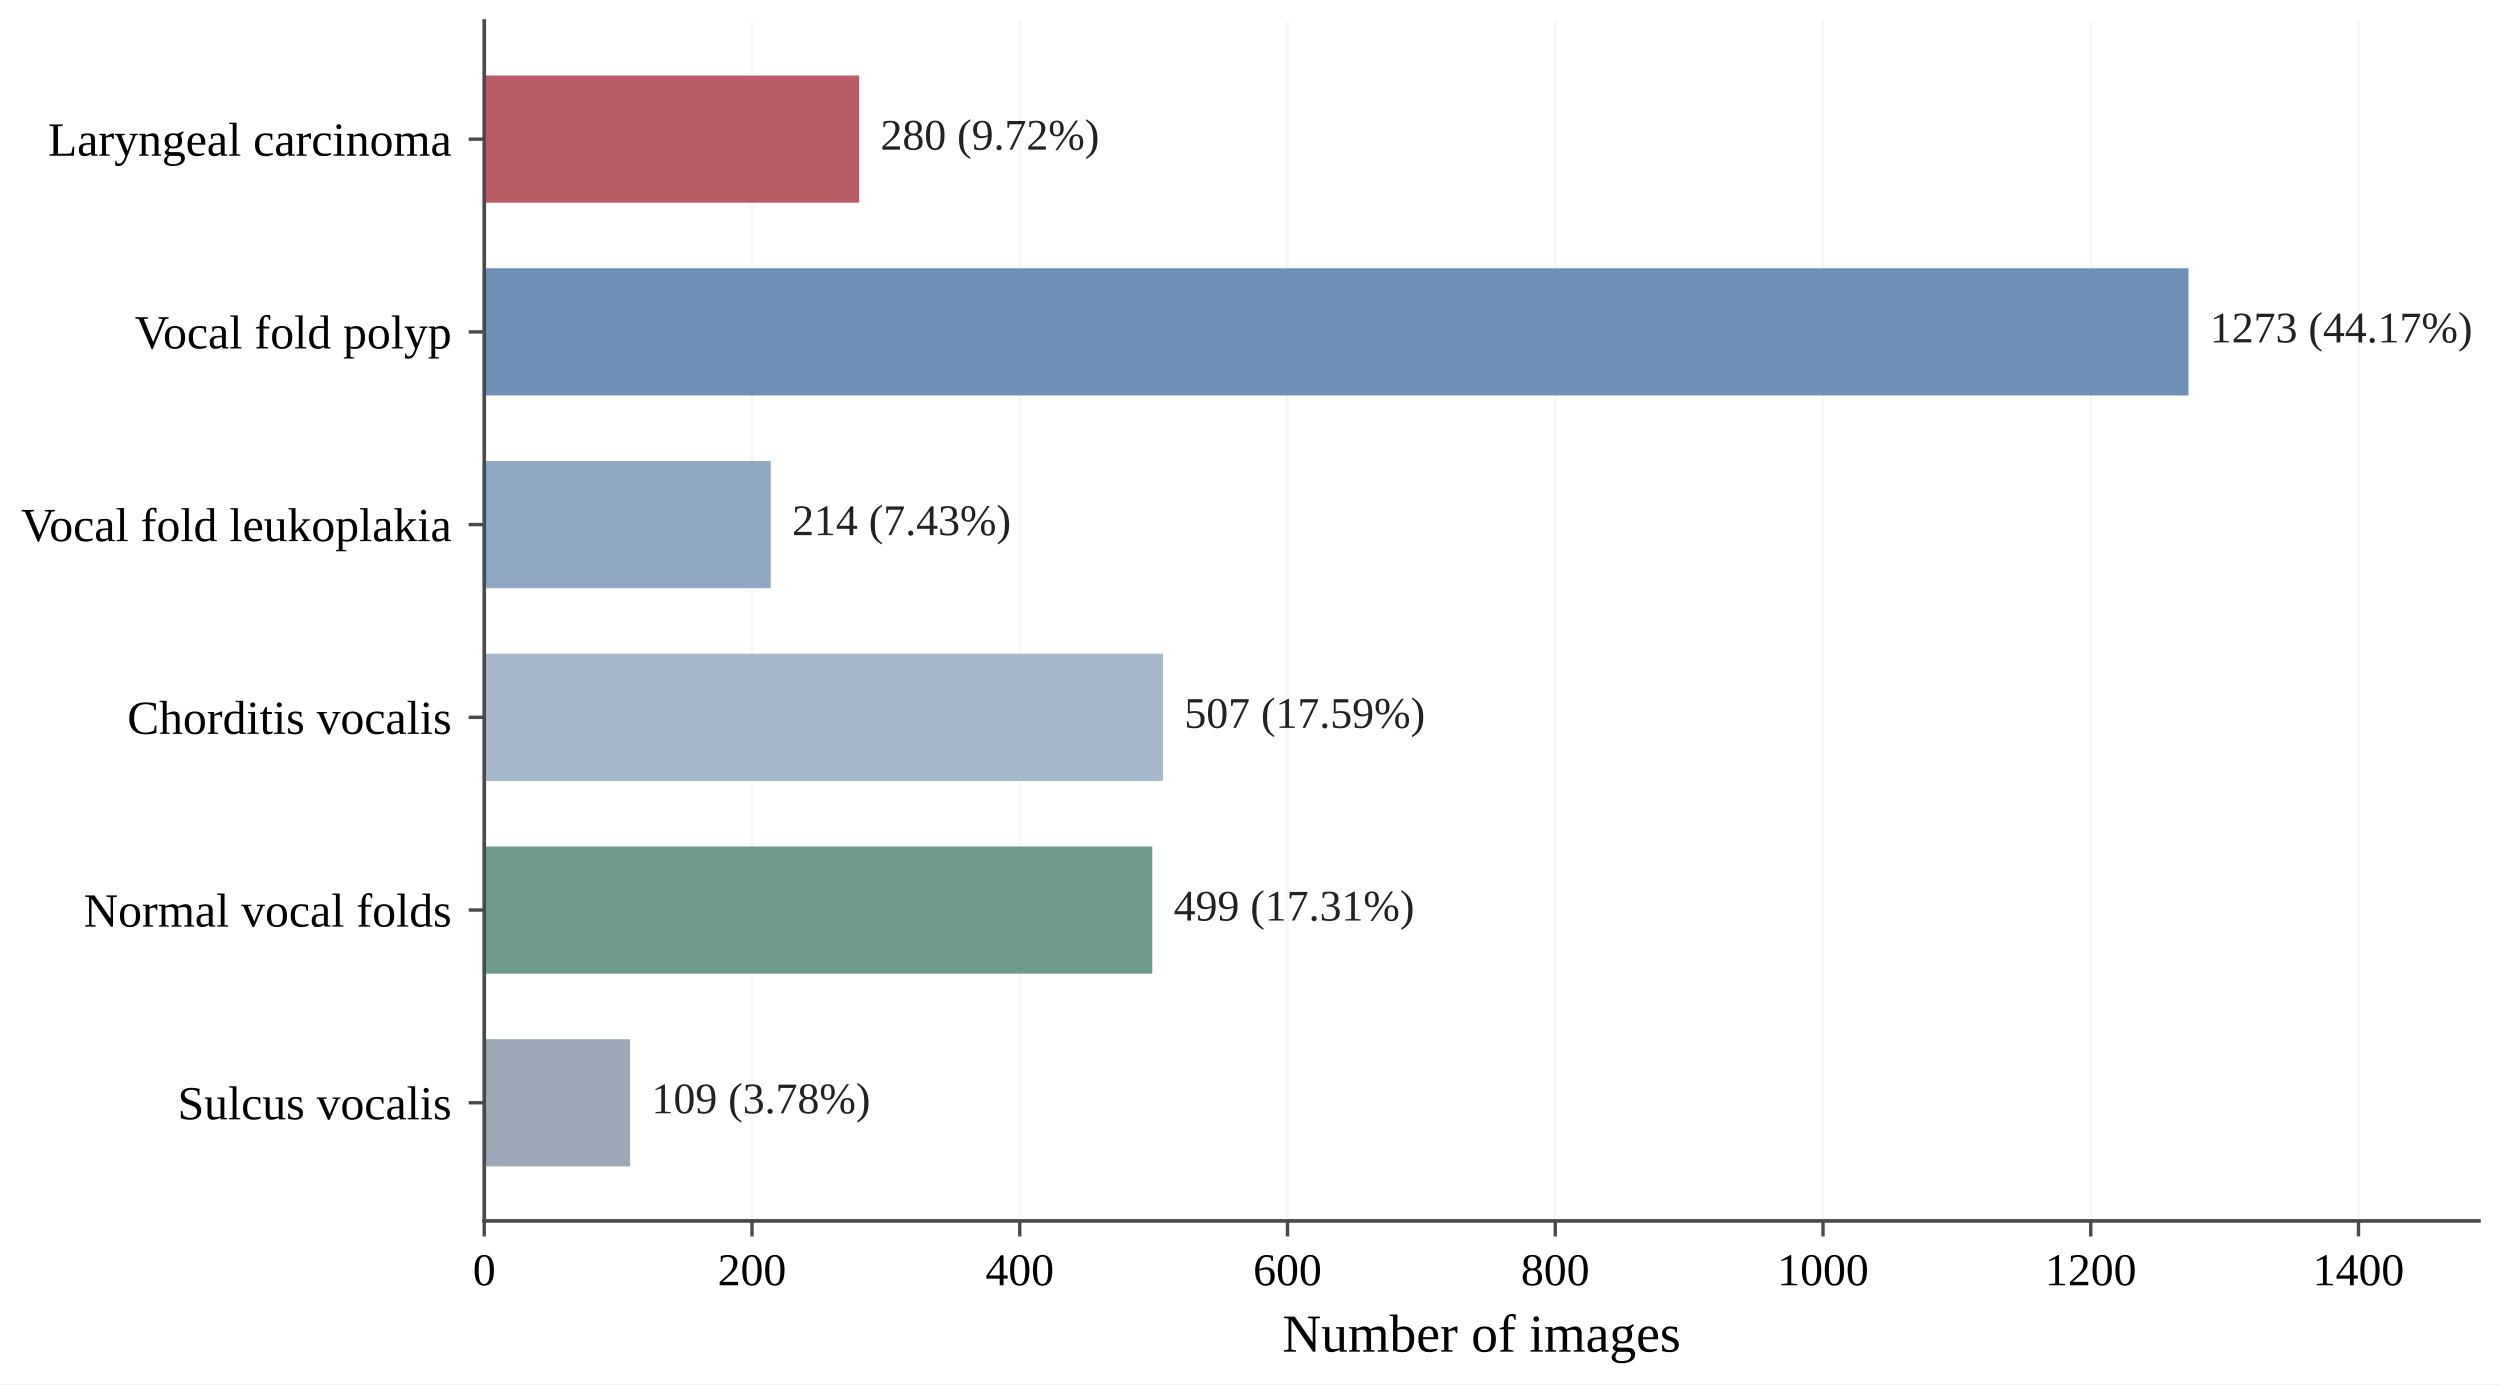
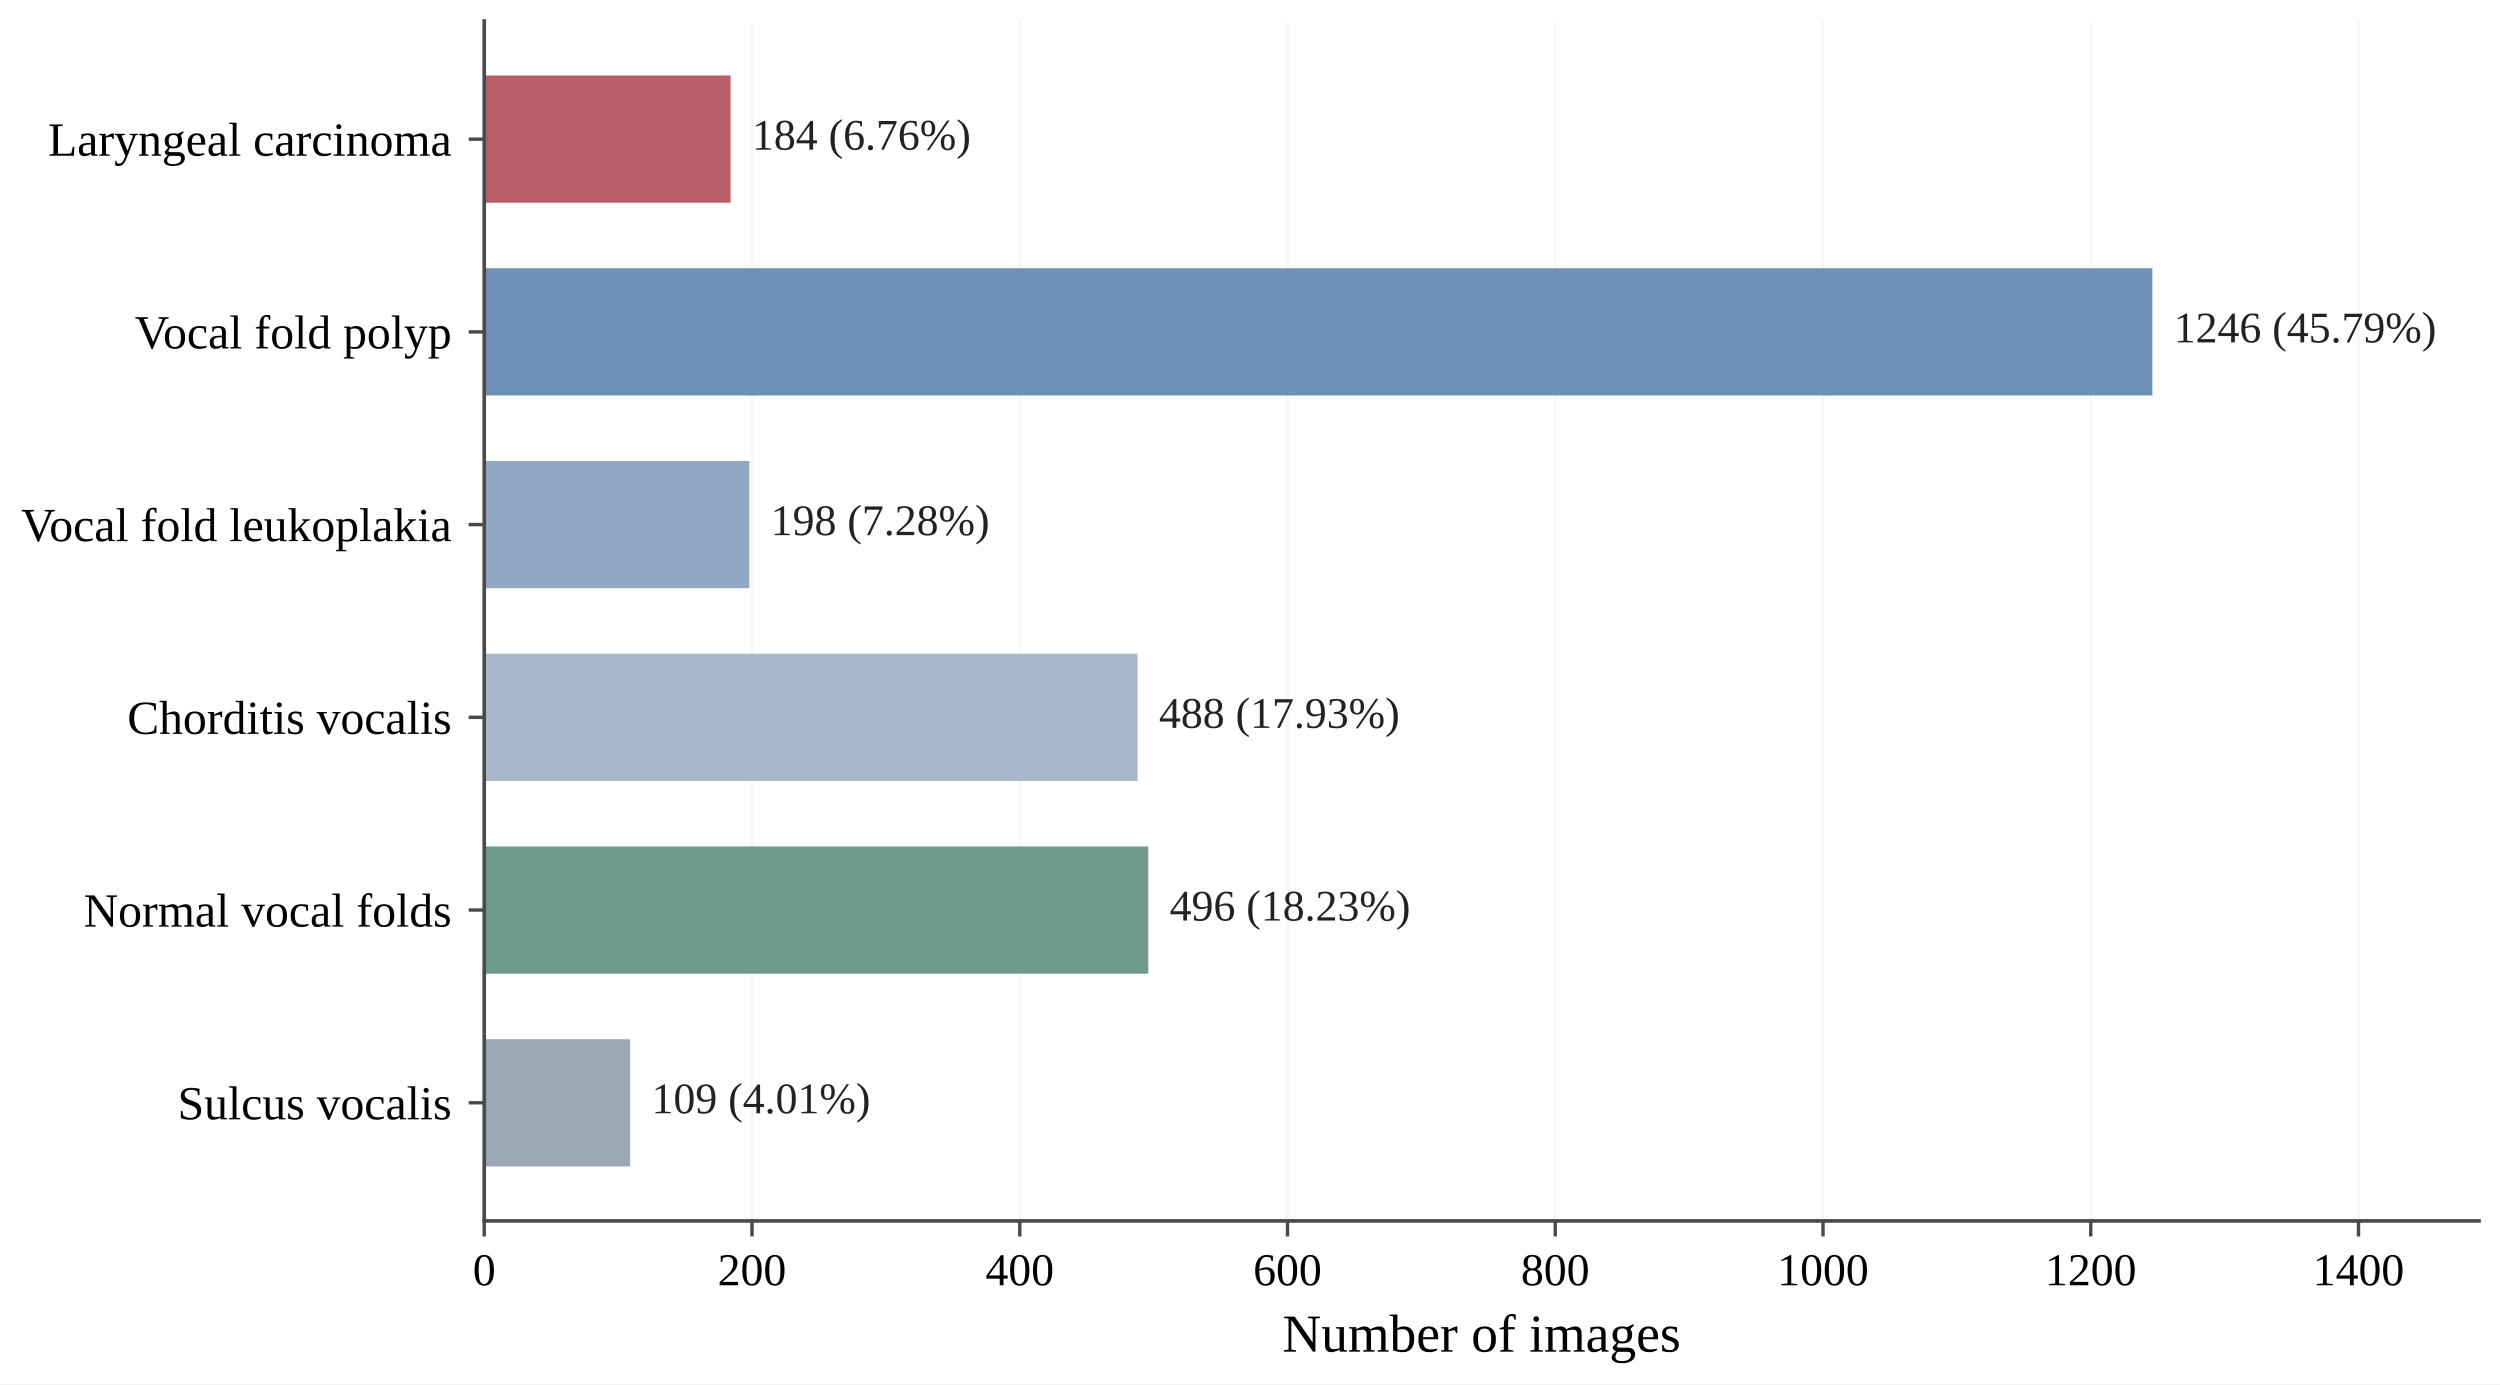
<svg xmlns="http://www.w3.org/2000/svg" xmlns:xlink="http://www.w3.org/1999/xlink" width="514.013pt" height="284.598pt" viewBox="0 0 514.013 284.598" version="1.1">
  <defs>
    <style type="text/css">*{stroke-linejoin: round; stroke-linecap: butt}</style>
  </defs>
  <g id="figure_1">
    <g id="patch_1">
      <path d="M 0 284.598  L 514.013 284.598  L 514.013 0  L 0 0  z " style="fill: #ffffff" />
    </g>
    <g id="axes_1">
      <g id="patch_2">
        <path d="M 99.563 251.028  L 509.693 251.028  L 509.693 4.32  L 99.563 4.32  z " style="fill: #ffffff" />
      </g>
      <g id="matplotlib.axis_1">
        <g id="xtick_1">
          <g id="line2d_1">
-             <path d="M 99.563 251.028  L 99.563 4.32  " clip-path="url(#p3f02c8d12e)" style="fill: none; stroke: #b0b0b0; stroke-opacity: 0.12; stroke-width: 0.45; stroke-linecap: square" />
+             <path d="M 99.563 251.028  L 99.563 4.32  " clip-path="url(#p2f80d84263)" style="fill: none; stroke: #b0b0b0; stroke-opacity: 0.12; stroke-width: 0.45; stroke-linecap: square" />
          </g>
          <g id="line2d_2">
            <defs>
-               <path id="m28ef7a8379" d="M 0 0  L 0 3.2  " style="stroke: #4a4a4a; stroke-width: 0.7" />
+               <path id="m2dfd702d5c" d="M 0 0  L 0 3.2  " style="stroke: #4a4a4a; stroke-width: 0.7" />
            </defs>
            <g>
-               <use xlink:href="#m28ef7a8379" x="99.563" y="251.028" style="fill: #4a4a4a; stroke: #4a4a4a; stroke-width: 0.7" />
+               <use xlink:href="#m2dfd702d5c" x="99.563" y="251.028" style="fill: #4a4a4a; stroke: #4a4a4a; stroke-width: 0.7" />
            </g>
          </g>
          <g id="text_1">
            <text style="font-size: 9.4px; font-family: 'Times New Roman'; text-anchor: middle" x="99.563" y="264.255" transform="rotate(-0 99.563 264.2551)">0</text>
          </g>
        </g>
        <g id="xtick_2">
          <g id="line2d_3">
-             <path d="M 154.614 251.028  L 154.614 4.32  " clip-path="url(#p3f02c8d12e)" style="fill: none; stroke: #b0b0b0; stroke-opacity: 0.12; stroke-width: 0.45; stroke-linecap: square" />
+             <path d="M 154.614 251.028  L 154.614 4.32  " clip-path="url(#p2f80d84263)" style="fill: none; stroke: #b0b0b0; stroke-opacity: 0.12; stroke-width: 0.45; stroke-linecap: square" />
          </g>
          <g id="line2d_4">
            <g>
-               <use xlink:href="#m28ef7a8379" x="154.614" y="251.028" style="fill: #4a4a4a; stroke: #4a4a4a; stroke-width: 0.7" />
+               <use xlink:href="#m2dfd702d5c" x="154.614" y="251.028" style="fill: #4a4a4a; stroke: #4a4a4a; stroke-width: 0.7" />
            </g>
          </g>
          <g id="text_2">
            <text style="font-size: 9.4px; font-family: 'Times New Roman'; text-anchor: middle" x="154.614" y="264.255" transform="rotate(-0 154.614 264.2551)">200</text>
          </g>
        </g>
        <g id="xtick_3">
          <g id="line2d_5">
-             <path d="M 209.665 251.028  L 209.665 4.32  " clip-path="url(#p3f02c8d12e)" style="fill: none; stroke: #b0b0b0; stroke-opacity: 0.12; stroke-width: 0.45; stroke-linecap: square" />
+             <path d="M 209.665 251.028  L 209.665 4.32  " clip-path="url(#p2f80d84263)" style="fill: none; stroke: #b0b0b0; stroke-opacity: 0.12; stroke-width: 0.45; stroke-linecap: square" />
          </g>
          <g id="line2d_6">
            <g>
-               <use xlink:href="#m28ef7a8379" x="209.665" y="251.028" style="fill: #4a4a4a; stroke: #4a4a4a; stroke-width: 0.7" />
+               <use xlink:href="#m2dfd702d5c" x="209.665" y="251.028" style="fill: #4a4a4a; stroke: #4a4a4a; stroke-width: 0.7" />
            </g>
          </g>
          <g id="text_3">
            <text style="font-size: 9.4px; font-family: 'Times New Roman'; text-anchor: middle" x="209.665" y="264.255" transform="rotate(-0 209.665 264.2551)">400</text>
          </g>
        </g>
        <g id="xtick_4">
          <g id="line2d_7">
-             <path d="M 264.716 251.028  L 264.716 4.32  " clip-path="url(#p3f02c8d12e)" style="fill: none; stroke: #b0b0b0; stroke-opacity: 0.12; stroke-width: 0.45; stroke-linecap: square" />
+             <path d="M 264.716 251.028  L 264.716 4.32  " clip-path="url(#p2f80d84263)" style="fill: none; stroke: #b0b0b0; stroke-opacity: 0.12; stroke-width: 0.45; stroke-linecap: square" />
          </g>
          <g id="line2d_8">
            <g>
-               <use xlink:href="#m28ef7a8379" x="264.716" y="251.028" style="fill: #4a4a4a; stroke: #4a4a4a; stroke-width: 0.7" />
+               <use xlink:href="#m2dfd702d5c" x="264.716" y="251.028" style="fill: #4a4a4a; stroke: #4a4a4a; stroke-width: 0.7" />
            </g>
          </g>
          <g id="text_4">
            <text style="font-size: 9.4px; font-family: 'Times New Roman'; text-anchor: middle" x="264.716" y="264.255" transform="rotate(-0 264.716 264.2551)">600</text>
          </g>
        </g>
        <g id="xtick_5">
          <g id="line2d_9">
-             <path d="M 319.767 251.028  L 319.767 4.32  " clip-path="url(#p3f02c8d12e)" style="fill: none; stroke: #b0b0b0; stroke-opacity: 0.12; stroke-width: 0.45; stroke-linecap: square" />
+             <path d="M 319.767 251.028  L 319.767 4.32  " clip-path="url(#p2f80d84263)" style="fill: none; stroke: #b0b0b0; stroke-opacity: 0.12; stroke-width: 0.45; stroke-linecap: square" />
          </g>
          <g id="line2d_10">
            <g>
-               <use xlink:href="#m28ef7a8379" x="319.767" y="251.028" style="fill: #4a4a4a; stroke: #4a4a4a; stroke-width: 0.7" />
+               <use xlink:href="#m2dfd702d5c" x="319.767" y="251.028" style="fill: #4a4a4a; stroke: #4a4a4a; stroke-width: 0.7" />
            </g>
          </g>
          <g id="text_5">
            <text style="font-size: 9.4px; font-family: 'Times New Roman'; text-anchor: middle" x="319.767" y="264.255" transform="rotate(-0 319.767 264.2551)">800</text>
          </g>
        </g>
        <g id="xtick_6">
          <g id="line2d_11">
-             <path d="M 374.818 251.028  L 374.818 4.32  " clip-path="url(#p3f02c8d12e)" style="fill: none; stroke: #b0b0b0; stroke-opacity: 0.12; stroke-width: 0.45; stroke-linecap: square" />
+             <path d="M 374.818 251.028  L 374.818 4.32  " clip-path="url(#p2f80d84263)" style="fill: none; stroke: #b0b0b0; stroke-opacity: 0.12; stroke-width: 0.45; stroke-linecap: square" />
          </g>
          <g id="line2d_12">
            <g>
-               <use xlink:href="#m28ef7a8379" x="374.818" y="251.028" style="fill: #4a4a4a; stroke: #4a4a4a; stroke-width: 0.7" />
+               <use xlink:href="#m2dfd702d5c" x="374.818" y="251.028" style="fill: #4a4a4a; stroke: #4a4a4a; stroke-width: 0.7" />
            </g>
          </g>
          <g id="text_6">
            <text style="font-size: 9.4px; font-family: 'Times New Roman'; text-anchor: middle" x="374.818" y="264.255" transform="rotate(-0 374.818 264.2551)">1000</text>
          </g>
        </g>
        <g id="xtick_7">
          <g id="line2d_13">
-             <path d="M 429.869 251.028  L 429.869 4.32  " clip-path="url(#p3f02c8d12e)" style="fill: none; stroke: #b0b0b0; stroke-opacity: 0.12; stroke-width: 0.45; stroke-linecap: square" />
+             <path d="M 429.869 251.028  L 429.869 4.32  " clip-path="url(#p2f80d84263)" style="fill: none; stroke: #b0b0b0; stroke-opacity: 0.12; stroke-width: 0.45; stroke-linecap: square" />
          </g>
          <g id="line2d_14">
            <g>
-               <use xlink:href="#m28ef7a8379" x="429.869" y="251.028" style="fill: #4a4a4a; stroke: #4a4a4a; stroke-width: 0.7" />
+               <use xlink:href="#m2dfd702d5c" x="429.869" y="251.028" style="fill: #4a4a4a; stroke: #4a4a4a; stroke-width: 0.7" />
            </g>
          </g>
          <g id="text_7">
            <text style="font-size: 9.4px; font-family: 'Times New Roman'; text-anchor: middle" x="429.869" y="264.255" transform="rotate(-0 429.869 264.2551)">1200</text>
          </g>
        </g>
        <g id="xtick_8">
          <g id="line2d_15">
-             <path d="M 484.92 251.028  L 484.92 4.32  " clip-path="url(#p3f02c8d12e)" style="fill: none; stroke: #b0b0b0; stroke-opacity: 0.12; stroke-width: 0.45; stroke-linecap: square" />
+             <path d="M 484.92 251.028  L 484.92 4.32  " clip-path="url(#p2f80d84263)" style="fill: none; stroke: #b0b0b0; stroke-opacity: 0.12; stroke-width: 0.45; stroke-linecap: square" />
          </g>
          <g id="line2d_16">
            <g>
-               <use xlink:href="#m28ef7a8379" x="484.92" y="251.028" style="fill: #4a4a4a; stroke: #4a4a4a; stroke-width: 0.7" />
+               <use xlink:href="#m2dfd702d5c" x="484.92" y="251.028" style="fill: #4a4a4a; stroke: #4a4a4a; stroke-width: 0.7" />
            </g>
          </g>
          <g id="text_8">
            <text style="font-size: 9.4px; font-family: 'Times New Roman'; text-anchor: middle" x="484.92" y="264.255" transform="rotate(-0 484.92 264.2551)">1400</text>
          </g>
        </g>
        <g id="text_9">
          <text style="font-size: 11px; font-family: 'Times New Roman'; text-anchor: middle" x="304.628" y="277.904" transform="rotate(-0 304.628 277.904)">Number of images</text>
        </g>
      </g>
      <g id="matplotlib.axis_2">
        <g id="ytick_1">
          <g id="line2d_17">
            <defs>
-               <path id="mf7317328d8" d="M 0 0  L -3.2 0  " style="stroke: #4a4a4a; stroke-width: 0.7" />
+               <path id="ma380abd5c7" d="M 0 0  L -3.2 0  " style="stroke: #4a4a4a; stroke-width: 0.7" />
            </defs>
            <g>
-               <use xlink:href="#mf7317328d8" x="99.563" y="226.738" style="fill: #4a4a4a; stroke: #4a4a4a; stroke-width: 0.7" />
+               <use xlink:href="#ma380abd5c7" x="99.563" y="226.738" style="fill: #4a4a4a; stroke: #4a4a4a; stroke-width: 0.7" />
            </g>
          </g>
          <g id="text_10">
            <text style="font-size: 9.8px; font-family: 'Times New Roman'; text-anchor: end" x="92.863" y="230.14" transform="rotate(-0 92.863 230.14)">Sulcus vocalis</text>
          </g>
        </g>
        <g id="ytick_2">
          <g id="line2d_18">
            <g>
-               <use xlink:href="#mf7317328d8" x="99.563" y="187.112" style="fill: #4a4a4a; stroke: #4a4a4a; stroke-width: 0.7" />
+               <use xlink:href="#ma380abd5c7" x="99.563" y="187.112" style="fill: #4a4a4a; stroke: #4a4a4a; stroke-width: 0.7" />
            </g>
          </g>
          <g id="text_11">
            <text style="font-size: 9.8px; font-family: 'Times New Roman'; text-anchor: end" x="92.863" y="190.515" transform="rotate(-0 92.863 190.5146)">Normal vocal folds</text>
          </g>
        </g>
        <g id="ytick_3">
          <g id="line2d_19">
            <g>
-               <use xlink:href="#mf7317328d8" x="99.563" y="147.487" style="fill: #4a4a4a; stroke: #4a4a4a; stroke-width: 0.7" />
+               <use xlink:href="#ma380abd5c7" x="99.563" y="147.487" style="fill: #4a4a4a; stroke: #4a4a4a; stroke-width: 0.7" />
            </g>
          </g>
          <g id="text_12">
            <text style="font-size: 9.8px; font-family: 'Times New Roman'; text-anchor: end" x="92.863" y="150.889" transform="rotate(-0 92.863 150.8892)">Chorditis vocalis</text>
          </g>
        </g>
        <g id="ytick_4">
          <g id="line2d_20">
            <g>
-               <use xlink:href="#mf7317328d8" x="99.563" y="107.861" style="fill: #4a4a4a; stroke: #4a4a4a; stroke-width: 0.7" />
+               <use xlink:href="#ma380abd5c7" x="99.563" y="107.861" style="fill: #4a4a4a; stroke: #4a4a4a; stroke-width: 0.7" />
            </g>
          </g>
          <g id="text_13">
            <text style="font-size: 9.8px; font-family: 'Times New Roman'; text-anchor: end" x="92.863" y="111.264" transform="rotate(-0 92.863 111.2637)">Vocal fold leukoplakia</text>
          </g>
        </g>
        <g id="ytick_5">
          <g id="line2d_21">
            <g>
-               <use xlink:href="#mf7317328d8" x="99.563" y="68.236" style="fill: #4a4a4a; stroke: #4a4a4a; stroke-width: 0.7" />
+               <use xlink:href="#ma380abd5c7" x="99.563" y="68.236" style="fill: #4a4a4a; stroke: #4a4a4a; stroke-width: 0.7" />
            </g>
          </g>
          <g id="text_14">
            <text style="font-size: 9.8px; font-family: 'Times New Roman'; text-anchor: end" x="92.863" y="71.638" transform="rotate(-0 92.863 71.63827)">Vocal fold polyp</text>
          </g>
        </g>
        <g id="ytick_6">
          <g id="line2d_22">
            <g>
-               <use xlink:href="#mf7317328d8" x="99.563" y="28.61" style="fill: #4a4a4a; stroke: #4a4a4a; stroke-width: 0.7" />
+               <use xlink:href="#ma380abd5c7" x="99.563" y="28.61" style="fill: #4a4a4a; stroke: #4a4a4a; stroke-width: 0.7" />
            </g>
          </g>
          <g id="text_15">
            <text style="font-size: 9.8px; font-family: 'Times New Roman'; text-anchor: end" x="92.863" y="32.013" transform="rotate(-0 92.863 32.01283)">Laryngeal carcinoma</text>
          </g>
        </g>
      </g>
      <g id="patch_3">
-         <path d="M 99.563 239.814  L 129.566 239.814  L 129.566 213.661  L 99.563 213.661  z " clip-path="url(#p3f02c8d12e)" style="fill: #9ba8b6" />
+         <path d="M 99.563 239.814  L 129.566 239.814  L 129.566 213.661  L 99.563 213.661  z " clip-path="url(#p2f80d84263)" style="fill: #9ba8b6" />
      </g>
      <g id="patch_4">
-         <path d="M 99.563 200.189  L 236.915 200.189  L 236.915 174.036  L 99.563 174.036  z " clip-path="url(#p3f02c8d12e)" style="fill: #6f9b8f" />
+         <path d="M 99.563 200.189  L 236.089 200.189  L 236.089 174.036  L 99.563 174.036  z " clip-path="url(#p2f80d84263)" style="fill: #6f9b8f" />
      </g>
      <g id="patch_5">
-         <path d="M 99.563 160.563  L 239.117 160.563  L 239.117 134.41  L 99.563 134.41  z " clip-path="url(#p3f02c8d12e)" style="fill: #a8b8cb" />
+         <path d="M 99.563 160.563  L 233.887 160.563  L 233.887 134.41  L 99.563 134.41  z " clip-path="url(#p2f80d84263)" style="fill: #a8b8cb" />
      </g>
      <g id="patch_6">
-         <path d="M 99.563 120.938  L 158.468 120.938  L 158.468 94.785  L 99.563 94.785  z " clip-path="url(#p3f02c8d12e)" style="fill: #91a8c4" />
+         <path d="M 99.563 120.938  L 154.063 120.938  L 154.063 94.785  L 99.563 94.785  z " clip-path="url(#p2f80d84263)" style="fill: #91a8c4" />
      </g>
      <g id="patch_7">
-         <path d="M 99.563 81.312  L 449.963 81.312  L 449.963 55.159  L 99.563 55.159  z " clip-path="url(#p3f02c8d12e)" style="fill: #6e8fb6" />
+         <path d="M 99.563 81.312  L 442.531 81.312  L 442.531 55.159  L 99.563 55.159  z " clip-path="url(#p2f80d84263)" style="fill: #6e8fb6" />
      </g>
      <g id="patch_8">
-         <path d="M 99.563 41.687  L 176.634 41.687  L 176.634 15.534  L 99.563 15.534  z " clip-path="url(#p3f02c8d12e)" style="fill: #b95d66" />
+         <path d="M 99.563 41.687  L 150.21 41.687  L 150.21 15.534  L 99.563 15.534  z " clip-path="url(#p2f80d84263)" style="fill: #b95d66" />
      </g>
      <g id="patch_9">
        <path d="M 99.563 251.028  L 99.563 4.32  " style="fill: none; stroke: #4a4a4a; stroke-width: 0.75; stroke-linejoin: miter; stroke-linecap: square" />
      </g>
      <g id="patch_10">
        <path d="M 99.563 251.028  L 509.693 251.028  " style="fill: none; stroke: #4a4a4a; stroke-width: 0.75; stroke-linejoin: miter; stroke-linecap: square" />
      </g>
      <g id="text_16">
-         <text style="font-size: 9px; font-family: 'Times New Roman'; text-anchor: start; fill: #222222" x="133.97" y="228.9" transform="rotate(-0 133.9699 228.8997)">109 (3.78%)</text>
+         <text style="font-size: 9px; font-family: 'Times New Roman'; text-anchor: start; fill: #222222" x="133.97" y="228.9" transform="rotate(-0 133.9699 228.8997)">109 (4.01%)</text>
      </g>
      <g id="text_17">
-         <text style="font-size: 9px; font-family: 'Times New Roman'; text-anchor: start; fill: #222222" x="241.319" y="189.274" transform="rotate(-0 241.3193 189.2743)">499 (17.31%)</text>
+         <text style="font-size: 9px; font-family: 'Times New Roman'; text-anchor: start; fill: #222222" x="240.494" y="189.274" transform="rotate(-0 240.4936 189.2743)">496 (18.23%)</text>
      </g>
      <g id="text_18">
-         <text style="font-size: 9px; font-family: 'Times New Roman'; text-anchor: start; fill: #222222" x="243.521" y="149.649" transform="rotate(-0 243.5214 149.6488)">507 (17.59%)</text>
+         <text style="font-size: 9px; font-family: 'Times New Roman'; text-anchor: start; fill: #222222" x="238.292" y="149.649" transform="rotate(-0 238.2915 149.6488)">488 (17.93%)</text>
      </g>
      <g id="text_19">
-         <text style="font-size: 9px; font-family: 'Times New Roman'; text-anchor: start; fill: #222222" x="162.872" y="110.023" transform="rotate(-0 162.8717 110.0234)">214 (7.43%)</text>
+         <text style="font-size: 9px; font-family: 'Times New Roman'; text-anchor: start; fill: #222222" x="158.468" y="110.023" transform="rotate(-0 158.4676 110.0234)">198 (7.28%)</text>
      </g>
      <g id="text_20">
-         <text style="font-size: 9px; font-family: 'Times New Roman'; text-anchor: start; fill: #222222" x="454.367" y="70.398" transform="rotate(-0 454.3667 70.39795)">1273 (44.17%)</text>
+         <text style="font-size: 9px; font-family: 'Times New Roman'; text-anchor: start; fill: #222222" x="446.935" y="70.398" transform="rotate(-0 446.9349 70.39795)">1246 (45.79%)</text>
      </g>
      <g id="text_21">
-         <text style="font-size: 9px; font-family: 'Times New Roman'; text-anchor: start; fill: #222222" x="181.038" y="30.773" transform="rotate(-0 181.0385 30.7725)">280 (9.72%)</text>
+         <text style="font-size: 9px; font-family: 'Times New Roman'; text-anchor: start; fill: #222222" x="154.614" y="30.773" transform="rotate(-0 154.614 30.7725)">184 (6.76%)</text>
      </g>
    </g>
  </g>
  <defs>
-     <clipPath id="p3f02c8d12e">
+     <clipPath id="p2f80d84263">
      <rect x="99.563" y="4.32" width="410.13" height="246.708" />
    </clipPath>
  </defs>
</svg>
